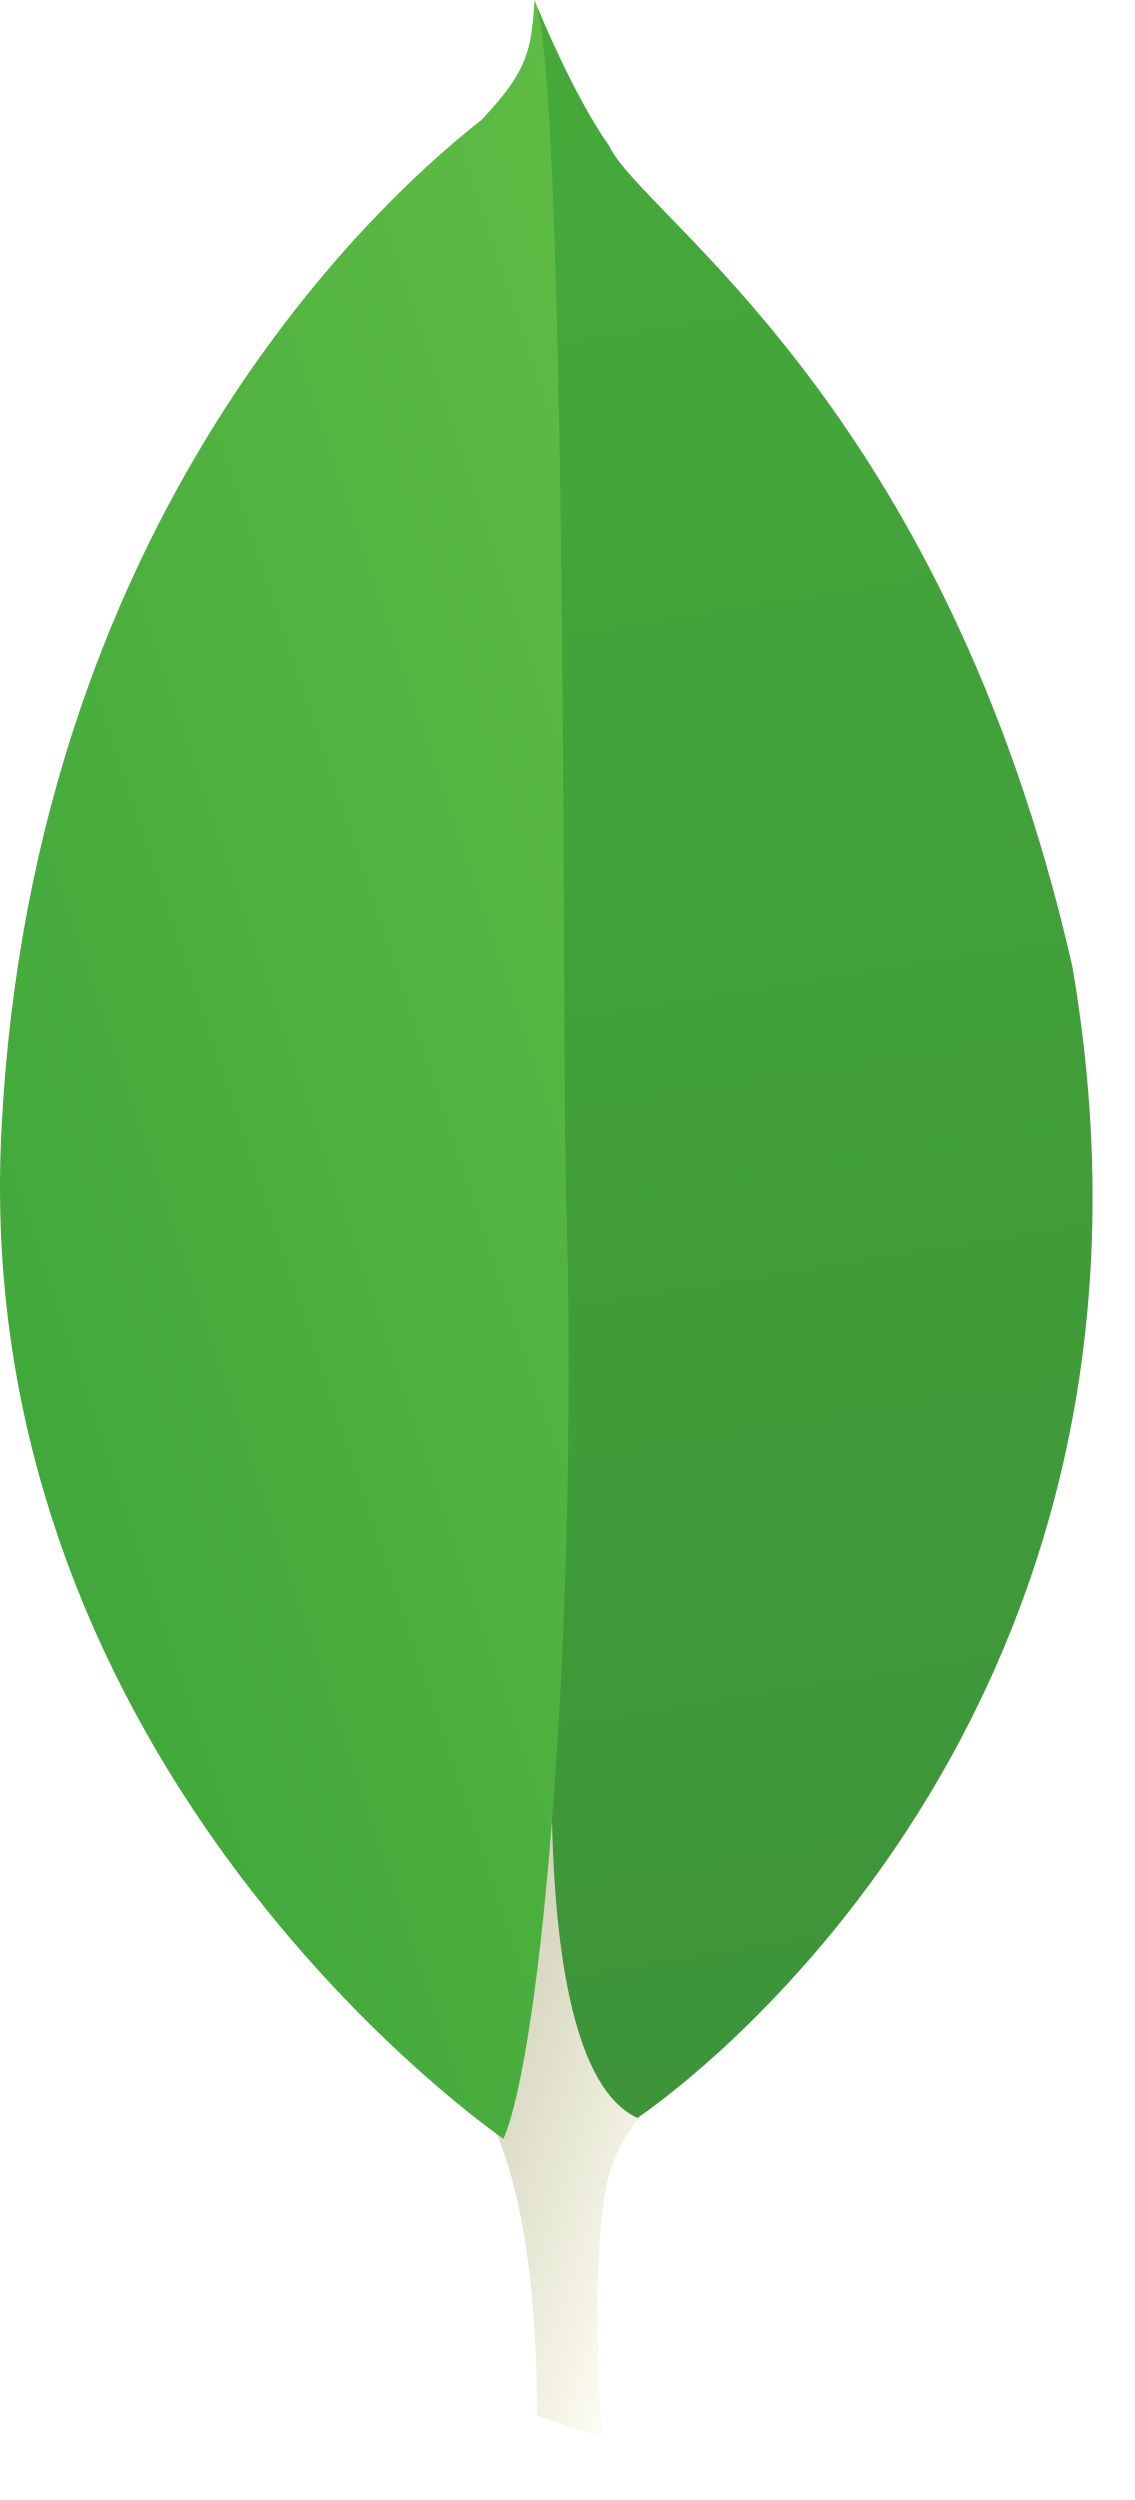
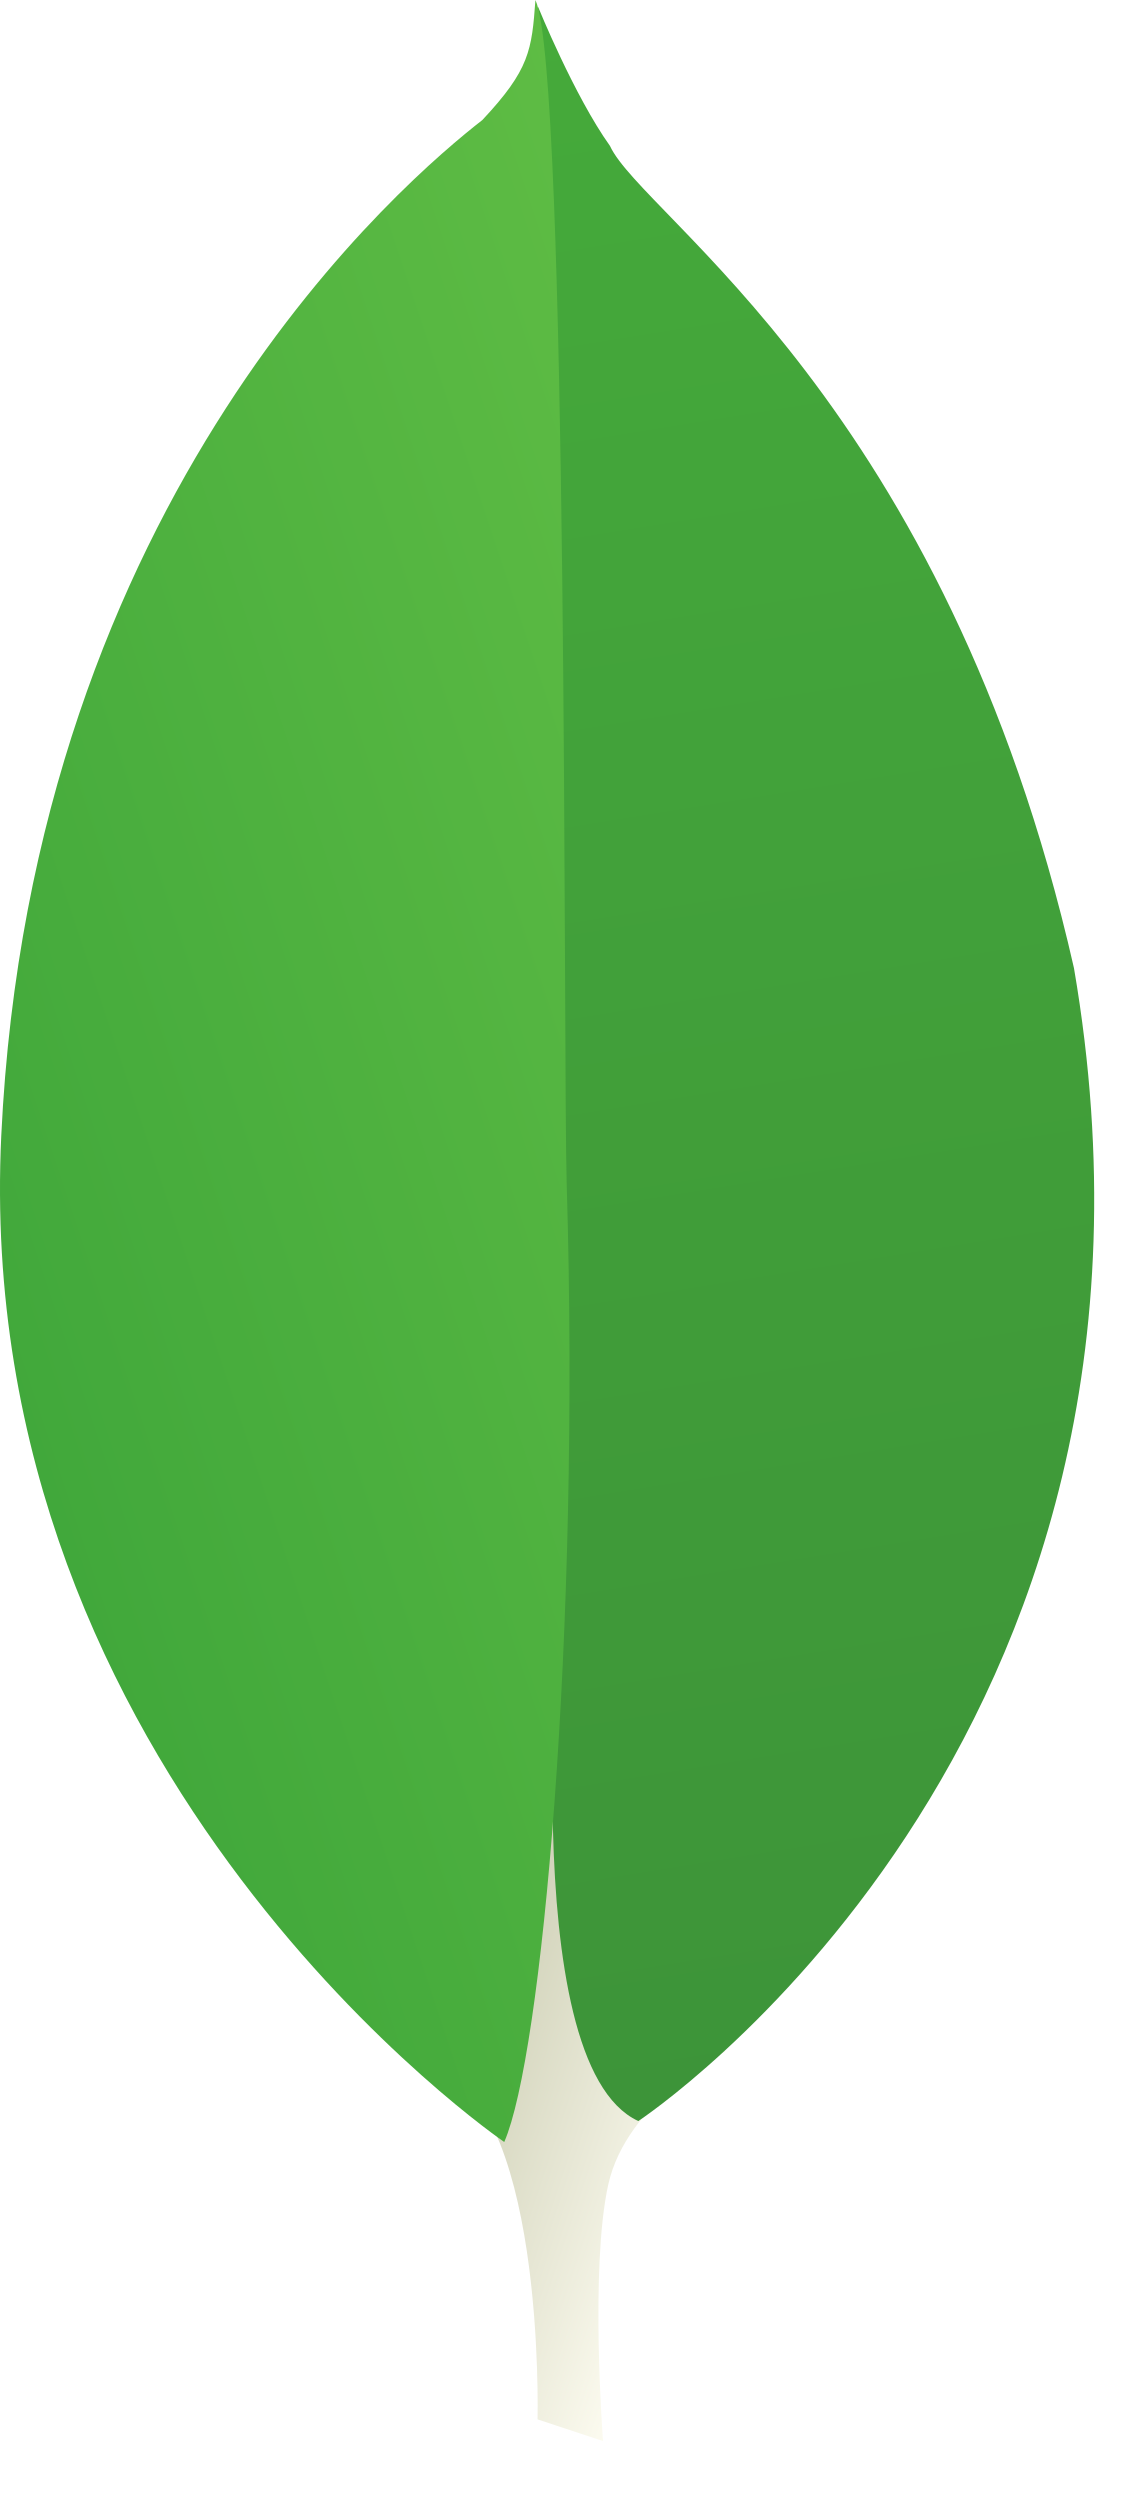
- <svg xmlns="http://www.w3.org/2000/svg" id="svg2" version="1.1" xml:space="preserve" width="65" height="143.212" viewBox="0 0 65 143.212">
+ <svg xmlns="http://www.w3.org/2000/svg" id="svg2" version="1.1" xml:space="preserve" width="65" height="143" viewBox="0 0 65 143">
  <defs id="defs6">
    <clipPath clipPathUnits="userSpaceOnUse" id="clipPath18">
      <path d="m 275.945,28.672 -29.961,9.918 c 0,0 3.821,151.64 -50.867,162.258 -36.062,41.785 5.551,1784.892 136.559,5.972 0,0 -44.84,-22.515 -53.328,-60.75 -8.485,-38.261 -2.403,-117.398 -2.403,-117.398 z" id="path20" />
    </clipPath>
    <linearGradient x1="0" y1="0" x2="1" y2="0" gradientUnits="userSpaceOnUse" gradientTransform="matrix(344.394,-116.194,-104.815,-309.067,77.7619,575.995)" spreadMethod="pad" id="linearGradient22">
      <stop style="stop-opacity:1;stop-color:#929669" offset="0" id="stop24" />
      <stop style="stop-opacity:1;stop-color:#929669" offset="0.231" id="stop26" />
      <stop style="stop-opacity:1;stop-color:#fdfcf1" offset="1" id="stop28" />
    </linearGradient>
    <clipPath clipPathUnits="userSpaceOnUse" id="clipPath36">
      <path d="m 292.098,175.105 c 0,0 260.343,171.469 199.351,527.575 -58.738,258.718 -197.418,343.77 -212.32,376.24 -16.406,22.98 -32.93,63.71 -32.93,63.71 l 11.074,-720.864 c 0,0 -22.906,-220.11 34.825,-246.661 z" id="path38" />
    </clipPath>
    <linearGradient x1="0" y1="0" x2="1" y2="0" gradientUnits="userSpaceOnUse" gradientTransform="matrix(241.166,-936.211,-1007.33,-161.502,203.932,1135.85)" spreadMethod="pad" id="linearGradient40">
      <stop style="stop-opacity:1;stop-color:#45aa3a" offset="0" id="stop42" />
      <stop style="stop-opacity:1;stop-color:#3d9439" offset="1" id="stop44" />
    </linearGradient>
    <clipPath clipPathUnits="userSpaceOnUse" id="clipPath52">
      <path d="m 230.742,165.523 c 0,0 -244.211,166.598 -230.16,460.543 C 14.637,920.02 187.121,1064.55 220.715,1090.77 c 21.719,23.15 22.617,32.07 24.297,54.91 15.222,-32.7 12.691,-488.422 14.304,-541.688 6.258,-207.351 -11.484,-399.328 -28.574,-438.469 z" id="path54" />
    </clipPath>
    <linearGradient x1="0" y1="0" x2="1" y2="0" gradientUnits="userSpaceOnUse" gradientTransform="matrix(422.095,95.9042,131.897,-394.11,-25.0834,595.855)" spreadMethod="pad" id="linearGradient56">
      <stop style="stop-opacity:1;stop-color:#41a83b" offset="0" id="stop58" />
      <stop style="stop-opacity:1;stop-color:#5ebc44" offset="1" id="stop60" />
    </linearGradient>
  </defs>
  <g id="g10" transform="matrix(1.25,0,0,-1.25,0,143.2125)">
    <g id="g12" transform="scale(0.1,0.1)">
      <g id="g14">
        <g id="g16" clip-path="url(#clipPath18)">
          <path d="m 275.945,28.672 -29.961,9.918 c 0,0 3.821,151.64 -50.867,162.258 -36.062,41.785 5.551,1784.892 136.559,5.972 0,0 -44.84,-22.515 -53.328,-60.75 -8.485,-38.261 -2.403,-117.398 -2.403,-117.398" style="fill:url(#linearGradient22);fill-opacity:1;fill-rule:nonzero;stroke:none" id="path30" />
        </g>
      </g>
      <g id="g32">
        <g id="g34" clip-path="url(#clipPath36)">
          <path d="m 292.098,175.105 c 0,0 260.343,171.469 199.351,527.575 -58.738,258.718 -197.418,343.77 -212.32,376.24 -16.406,22.98 -32.93,63.71 -32.93,63.71 l 11.074,-720.864 c 0,0 -22.906,-220.11 34.825,-246.661" style="fill:url(#linearGradient40);fill-opacity:1;fill-rule:nonzero;stroke:none" id="path46" />
        </g>
      </g>
      <g id="g48">
        <g id="g50" clip-path="url(#clipPath52)">
          <path d="m 230.742,165.523 c 0,0 -244.211,166.598 -230.16,460.543 C 14.637,920.02 187.121,1064.55 220.715,1090.77 c 21.719,23.15 22.617,32.07 24.297,54.91 15.222,-32.7 12.691,-488.422 14.304,-541.688 6.258,-207.351 -11.484,-399.328 -28.574,-438.469" style="fill:url(#linearGradient56);fill-opacity:1;fill-rule:nonzero;stroke:none" id="path62" />
        </g>
      </g>
    </g>
  </g>
</svg>
